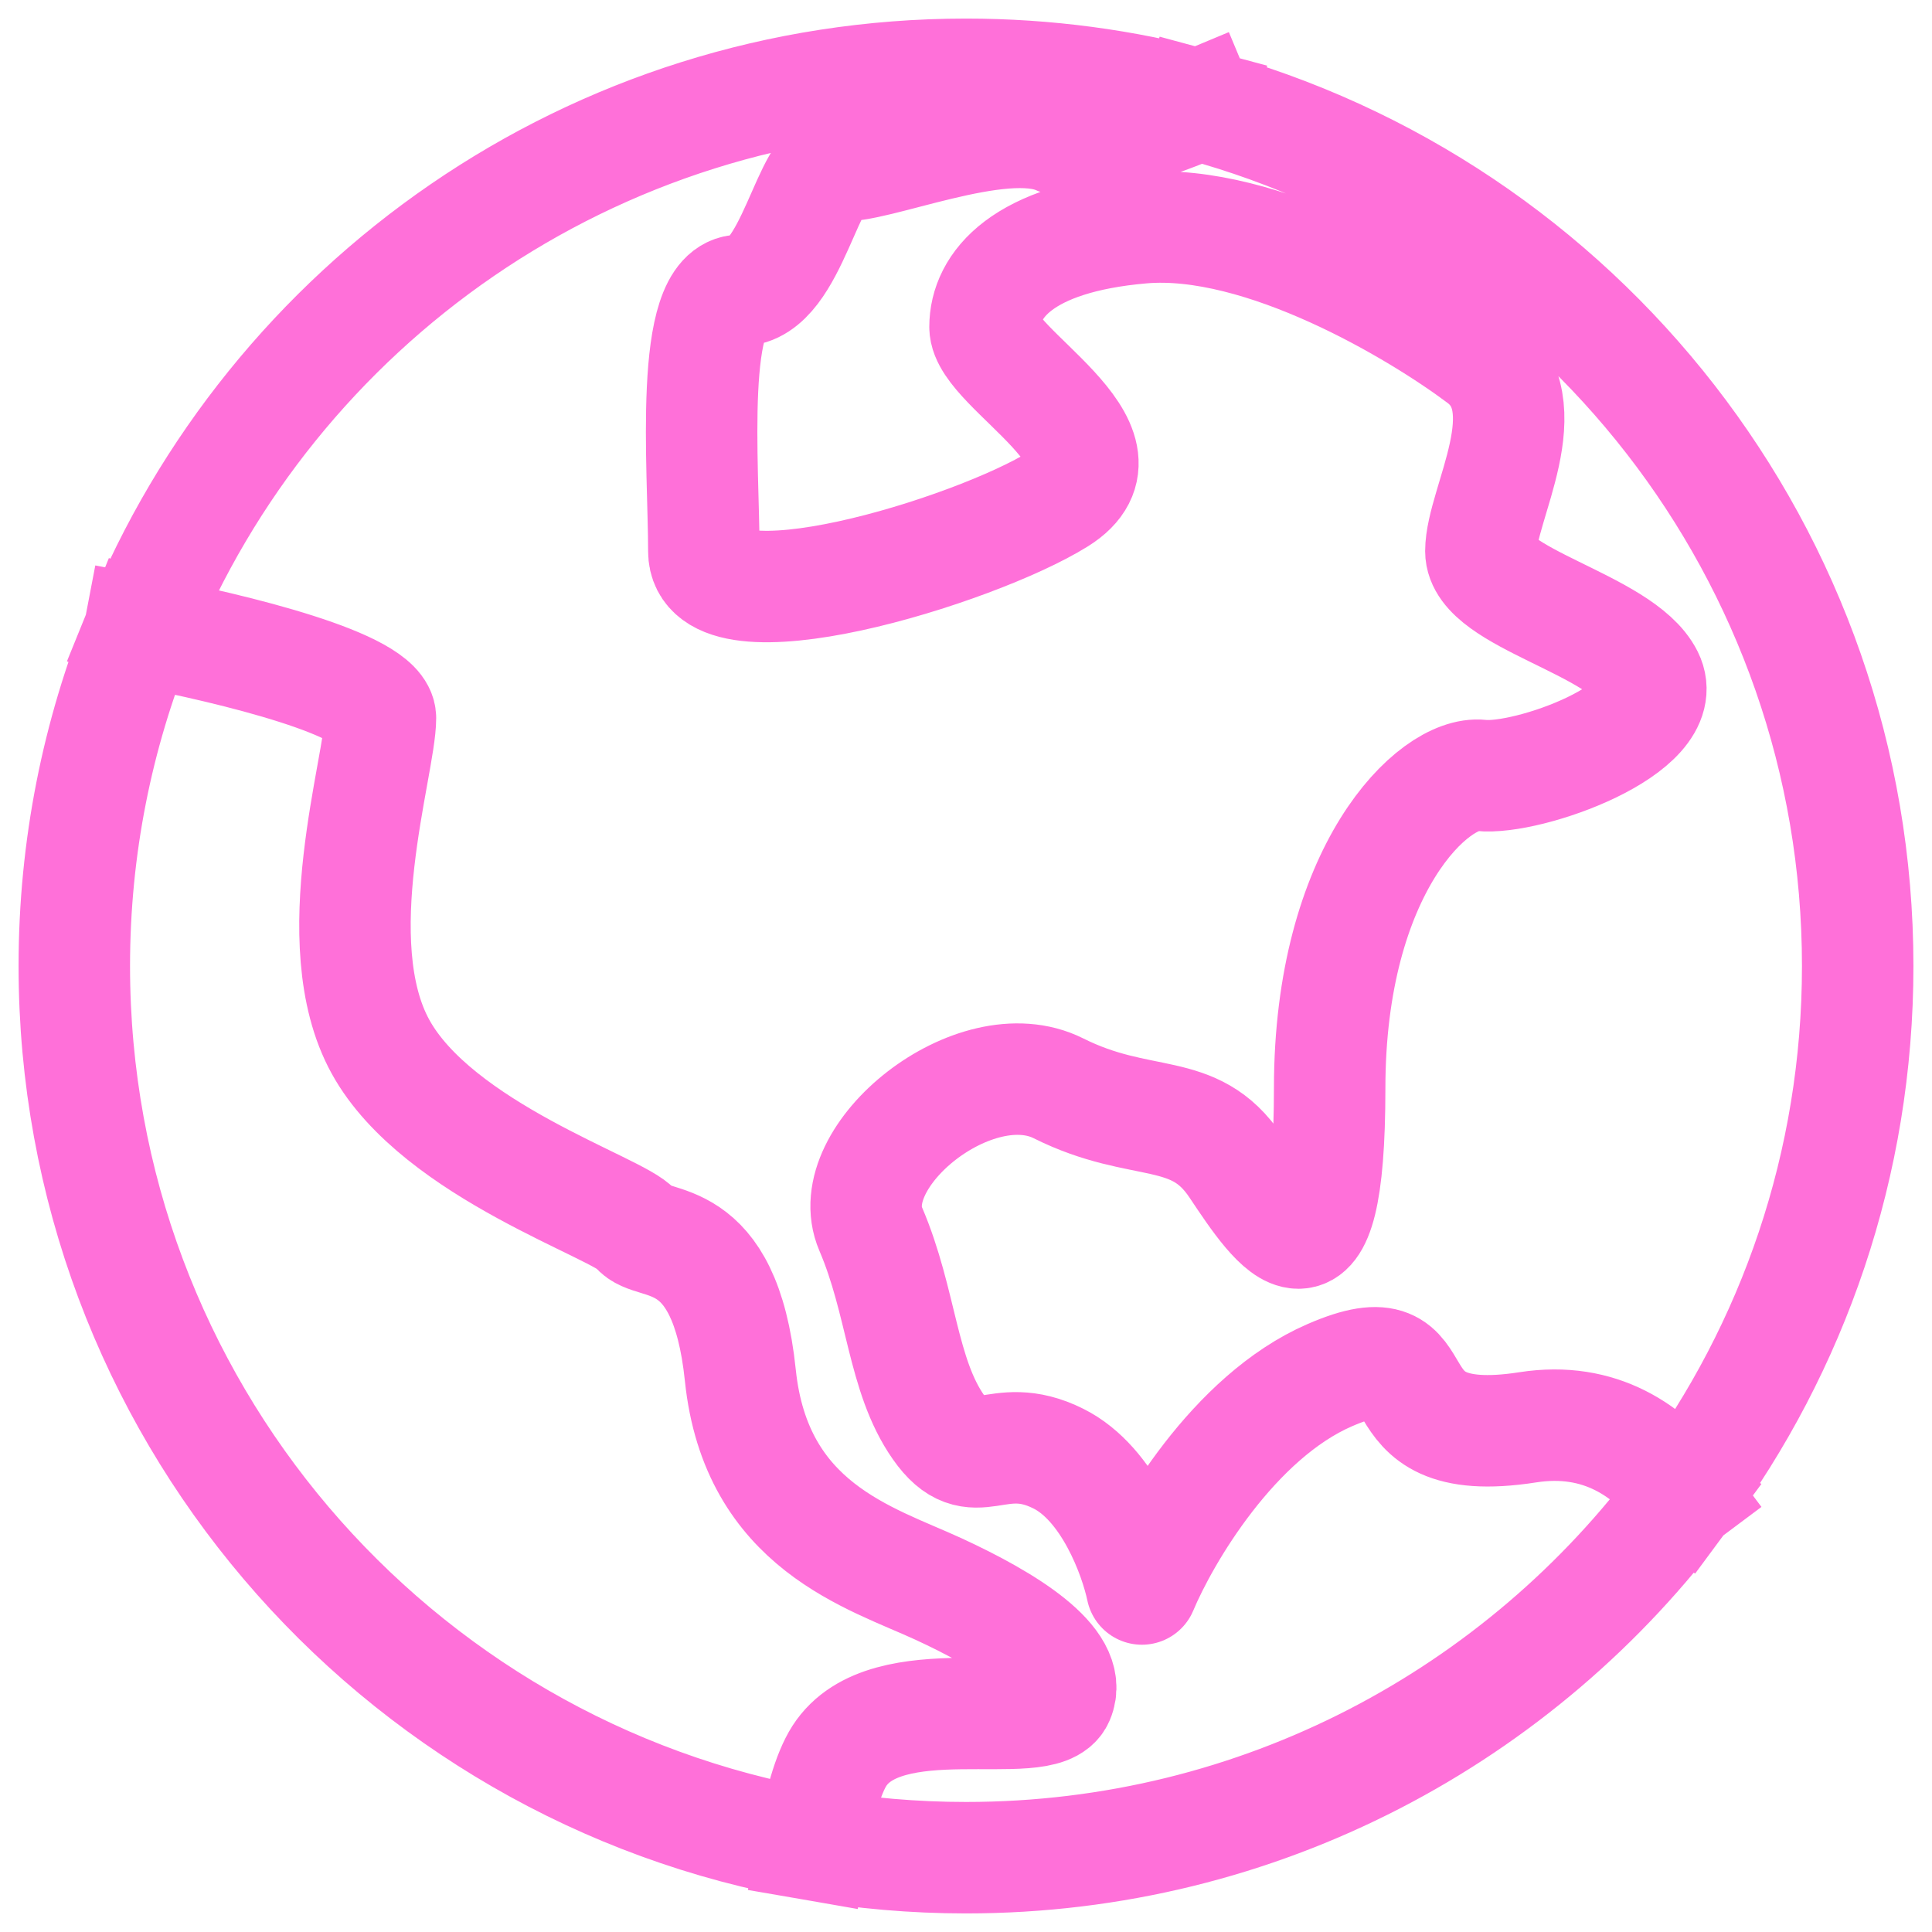
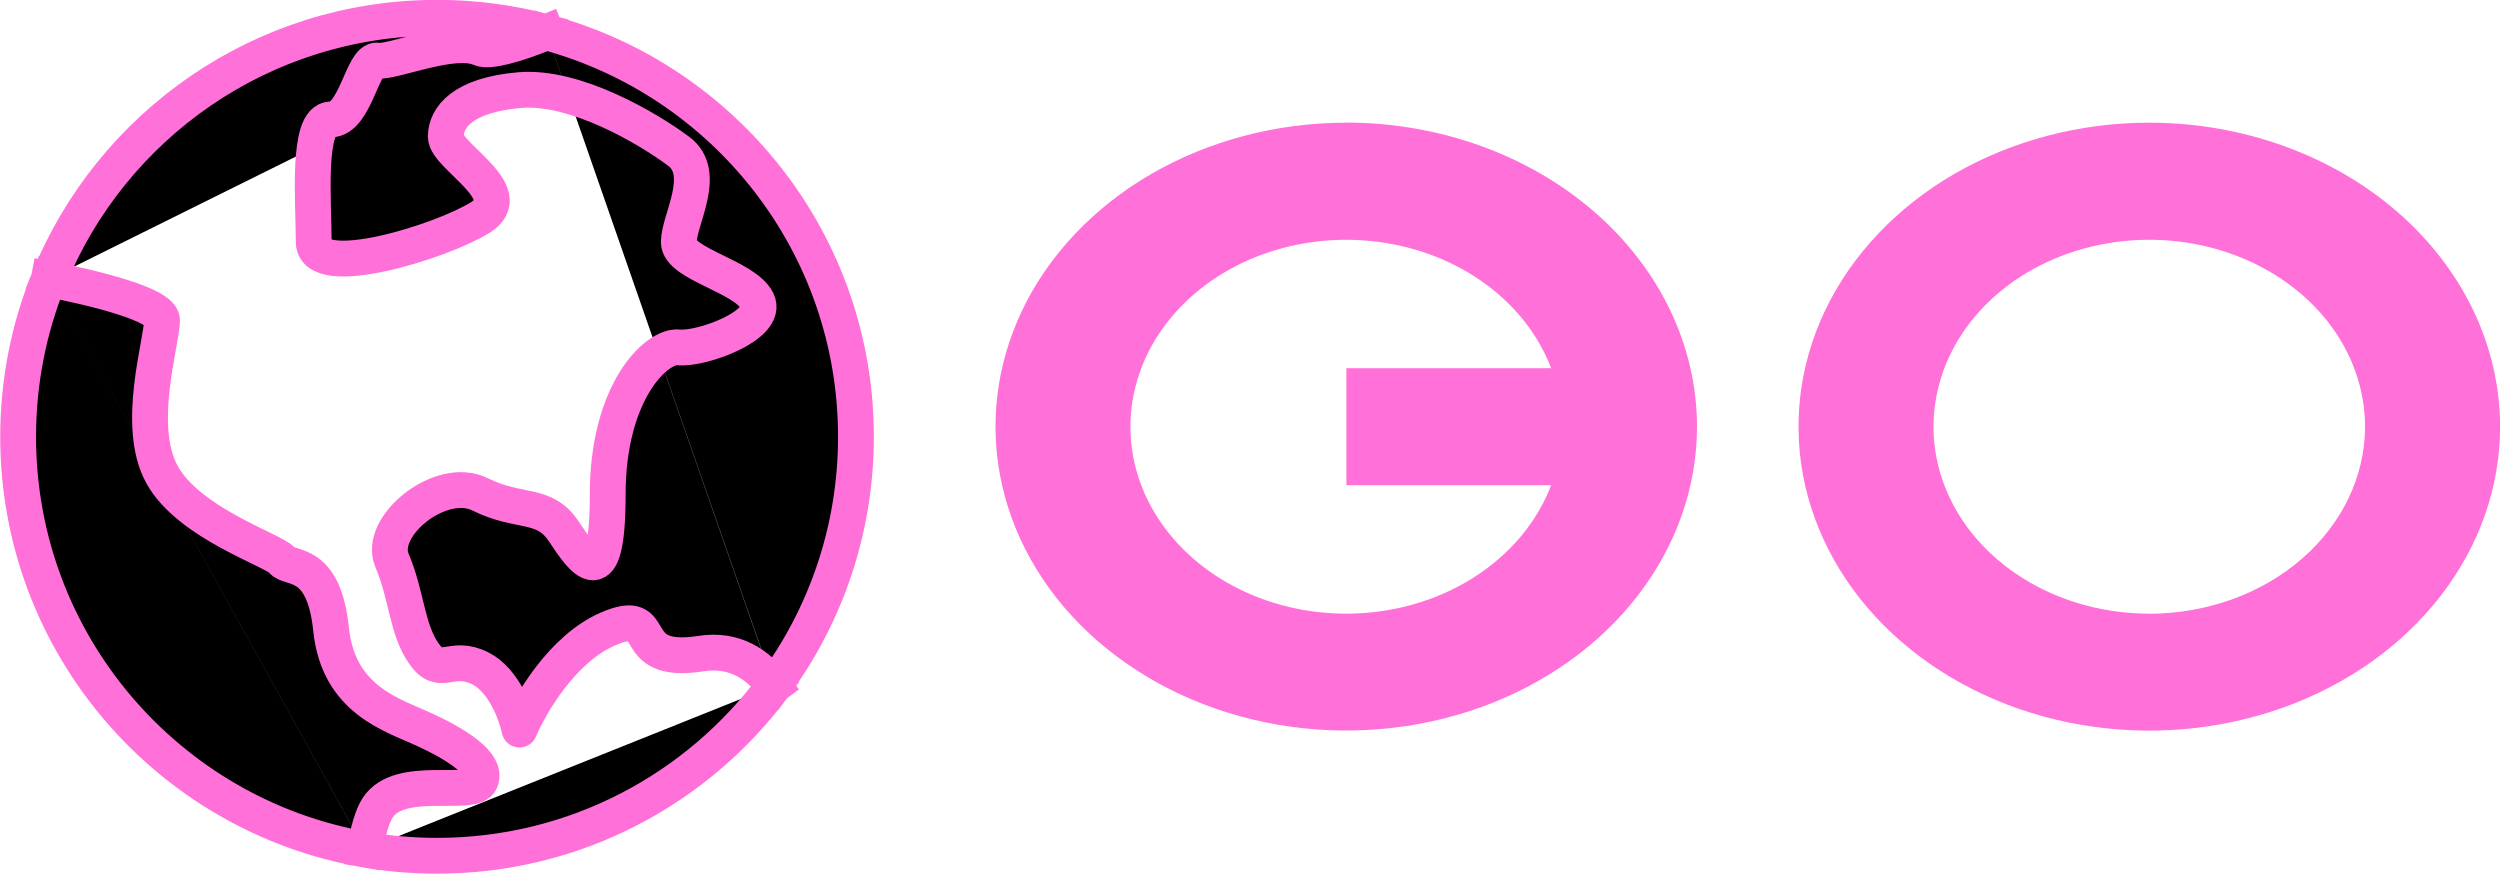
- <svg xmlns="http://www.w3.org/2000/svg" width="26" height="26" viewBox="0 0 26 26" fill="none">
-   <path d="M22.655 20.128C22.202 19.522 21.533 19.057 20.561 19.208C18.315 19.559 19.508 17.805 17.894 18.507C16.602 19.068 15.671 20.659 15.367 21.384C15.274 20.94 14.918 19.966 14.244 19.63C13.402 19.208 13.121 19.91 12.63 19.208C12.139 18.507 12.139 17.524 11.718 16.541C11.296 15.559 13.121 14.085 14.244 14.646C15.367 15.208 16.069 14.857 16.631 15.699C17.192 16.541 17.894 17.594 17.894 14.646C17.894 11.699 19.298 10.365 19.929 10.435C20.561 10.505 22.526 9.803 22.175 9.102C21.824 8.4 19.929 8.049 19.929 7.417C19.929 6.786 20.771 5.452 19.929 4.821C19.087 4.189 16.982 2.926 15.367 3.066C13.753 3.206 13.256 3.838 13.256 4.4C13.256 4.961 15.367 6.014 14.244 6.716C13.121 7.417 9.472 8.54 9.472 7.417C9.472 6.295 9.261 3.908 9.963 3.908C10.665 3.908 10.875 2.154 11.296 2.224C11.718 2.294 13.472 1.523 14.244 1.873C14.481 1.981 15.259 1.778 16.134 1.413M22.655 20.128C24.129 18.135 25 15.669 25 13C25 7.457 21.242 2.792 16.134 1.413M22.655 20.128C20.469 23.084 16.958 25 13 25C12.295 25 11.605 24.939 10.933 24.823M10.933 24.823C11.024 24.301 11.143 23.869 11.296 23.63C11.928 22.648 14.034 23.349 14.244 22.858C14.455 22.367 13.542 21.805 12.63 21.384C11.718 20.963 10.174 20.542 9.963 18.507C9.752 16.471 8.77 16.822 8.559 16.541C8.349 16.261 5.892 15.489 5.12 14.085C4.348 12.681 5.12 10.295 5.12 9.663C5.12 9.217 3.184 8.737 1.878 8.487M10.933 24.823C5.291 23.843 1 18.923 1 13C1 11.404 1.312 9.88 1.878 8.487M1.878 8.487C3.661 4.096 7.969 1 13 1C14.084 1 15.135 1.144 16.134 1.413" stroke="#FF70D9" stroke-width="1.5" stroke-linecap="square" stroke-linejoin="round" />
+ <svg xmlns="http://www.w3.org/2000/svg" width="27.715mm" height="9.686mm" viewBox="0 0 27.715 9.686" version="1.1" id="svg1">
+   <defs id="defs1" />
+   <path d="m 23.827,1.36 c -0.769,-5.3e-5 -1.521,0.198 -2.161,0.568 -0.639,0.37 -1.138,0.897 -1.432,1.512 -0.294,0.616 -0.371,1.293 -0.221,1.947 0.15,0.654 0.52,1.254 1.064,1.726 0.544,0.471 1.237,0.792 1.991,0.922 0.754,0.13 1.536,0.063 2.247,-0.192 0.71,-0.255 1.318,-0.687 1.745,-1.241 0.428,-0.554 0.656,-1.206 0.656,-1.872 -0.001,-0.893 -0.411,-1.75 -1.14,-2.382 -0.729,-0.632 -1.717,-0.987 -2.748,-0.988 z m 0,5.443 c -0.473,5.3e-5 -0.935,-0.121 -1.329,-0.349 -0.393,-0.228 -0.7,-0.551 -0.881,-0.93 -0.181,-0.379 -0.229,-0.795 -0.136,-1.198 0.092,-0.402 0.32,-0.771 0.654,-1.061 0.335,-0.29 0.761,-0.487 1.225,-0.567 0.464,-0.08 0.945,-0.039 1.382,0.118 0.437,0.157 0.811,0.423 1.074,0.763 0.262,0.341 0.403,0.742 0.403,1.152 -0.001,0.549 -0.253,1.076 -0.702,1.465 -0.448,0.389 -1.056,0.607 -1.69,0.608 z m -8.902,-5.443 c -0.769,0 -1.521,0.198 -2.161,0.568 -0.639,0.37 -1.138,0.897 -1.432,1.512 -0.294,0.616 -0.371,1.293 -0.221,1.947 0.15,0.654 0.52,1.254 1.064,1.725 0.544,0.471 1.237,0.792 1.991,0.922 0.754,0.13 1.536,0.063 2.247,-0.192 0.71,-0.255 1.318,-0.687 1.745,-1.241 0.427,-0.554 0.655,-1.206 0.655,-1.872 -0.001,-0.893 -0.411,-1.75 -1.14,-2.382 -0.729,-0.632 -1.717,-0.987 -2.748,-0.988 z m 0,5.443 c -0.441,1.85e-4 -0.873,-0.105 -1.249,-0.304 -0.376,-0.199 -0.681,-0.485 -0.882,-0.825 -0.201,-0.34 -0.289,-0.722 -0.255,-1.102 0.034,-0.381 0.188,-0.746 0.447,-1.056 0.258,-0.309 0.61,-0.551 1.017,-0.698 0.407,-0.147 0.852,-0.194 1.288,-0.135 0.436,0.059 0.844,0.22 1.18,0.467 0.336,0.247 0.587,0.57 0.725,0.932 h -2.27 v 1.297 h 2.27 c -0.158,0.414 -0.462,0.774 -0.87,1.03 -0.407,0.256 -0.898,0.394 -1.401,0.394 z" fill="#ff70d9" id="path4" style="stroke-width:0.265" />
+   <path d="m 8.579,7.602 c -0.175,-0.234 -0.434,-0.415 -0.81,-0.356 -0.869,0.136 -0.407,-0.543 -1.032,-0.272 -0.5,0.217 -0.86,0.833 -0.978,1.114 -0.036,-0.172 -0.174,-0.549 -0.435,-0.679 -0.326,-0.163 -0.434,0.109 -0.625,-0.163 -0.19,-0.272 -0.19,-0.652 -0.353,-1.032 -0.163,-0.38 0.543,-0.951 0.978,-0.733 0.435,0.217 0.706,0.081 0.924,0.407 0.217,0.326 0.489,0.733 0.489,-0.407 0,-1.141 0.543,-1.657 0.788,-1.63 0.244,0.027 1.005,-0.245 0.869,-0.516 -0.136,-0.272 -0.869,-0.407 -0.869,-0.652 0,-0.244 0.326,-0.761 0,-1.005 -0.326,-0.244 -1.141,-0.733 -1.766,-0.679 -0.625,0.054 -0.817,0.299 -0.817,0.516 0,0.217 0.817,0.625 0.383,0.896 -0.434,0.271 -1.847,0.706 -1.847,0.271 0,-0.434 -0.081,-1.358 0.19,-1.358 0.272,0 0.353,-0.679 0.516,-0.652 0.163,0.027 0.842,-0.271 1.141,-0.136 0.092,0.042 0.393,-0.037 0.732,-0.178 m 2.524,7.243 c 0.57,-0.771 0.908,-1.726 0.908,-2.759 0,-2.145 -1.455,-3.951 -3.431,-4.484 m 2.524,7.243 c -0.846,1.144 -2.205,1.886 -3.737,1.886 -0.273,0 -0.54,-0.023 -0.8,-0.069 m 0,0 c 0.035,-0.202 0.081,-0.369 0.141,-0.462 0.244,-0.38 1.059,-0.109 1.141,-0.299 0.081,-0.19 -0.272,-0.407 -0.625,-0.57 -0.353,-0.163 -0.951,-0.326 -1.032,-1.114 -0.081,-0.788 -0.462,-0.652 -0.543,-0.761 -0.081,-0.109 -1.032,-0.407 -1.331,-0.951 -0.299,-0.543 8e-5,-1.467 0,-1.711 -7.9e-5,-0.173 -0.749,-0.358 -1.255,-0.455 m 3.505,6.323 c -2.184,-0.379 -3.845,-2.284 -3.845,-4.576 0,-0.618 0.121,-1.208 0.34,-1.747 m 0,0 c 0.69,-1.699 2.358,-2.898 4.305,-2.898 0.42,0 0.826,0.056 1.213,0.16" stroke="#ff70d9" stroke-width="0.397" stroke-linecap="square" stroke-linejoin="round" id="path5" />
+   <g id="layer1" style="opacity:0" />
</svg>
